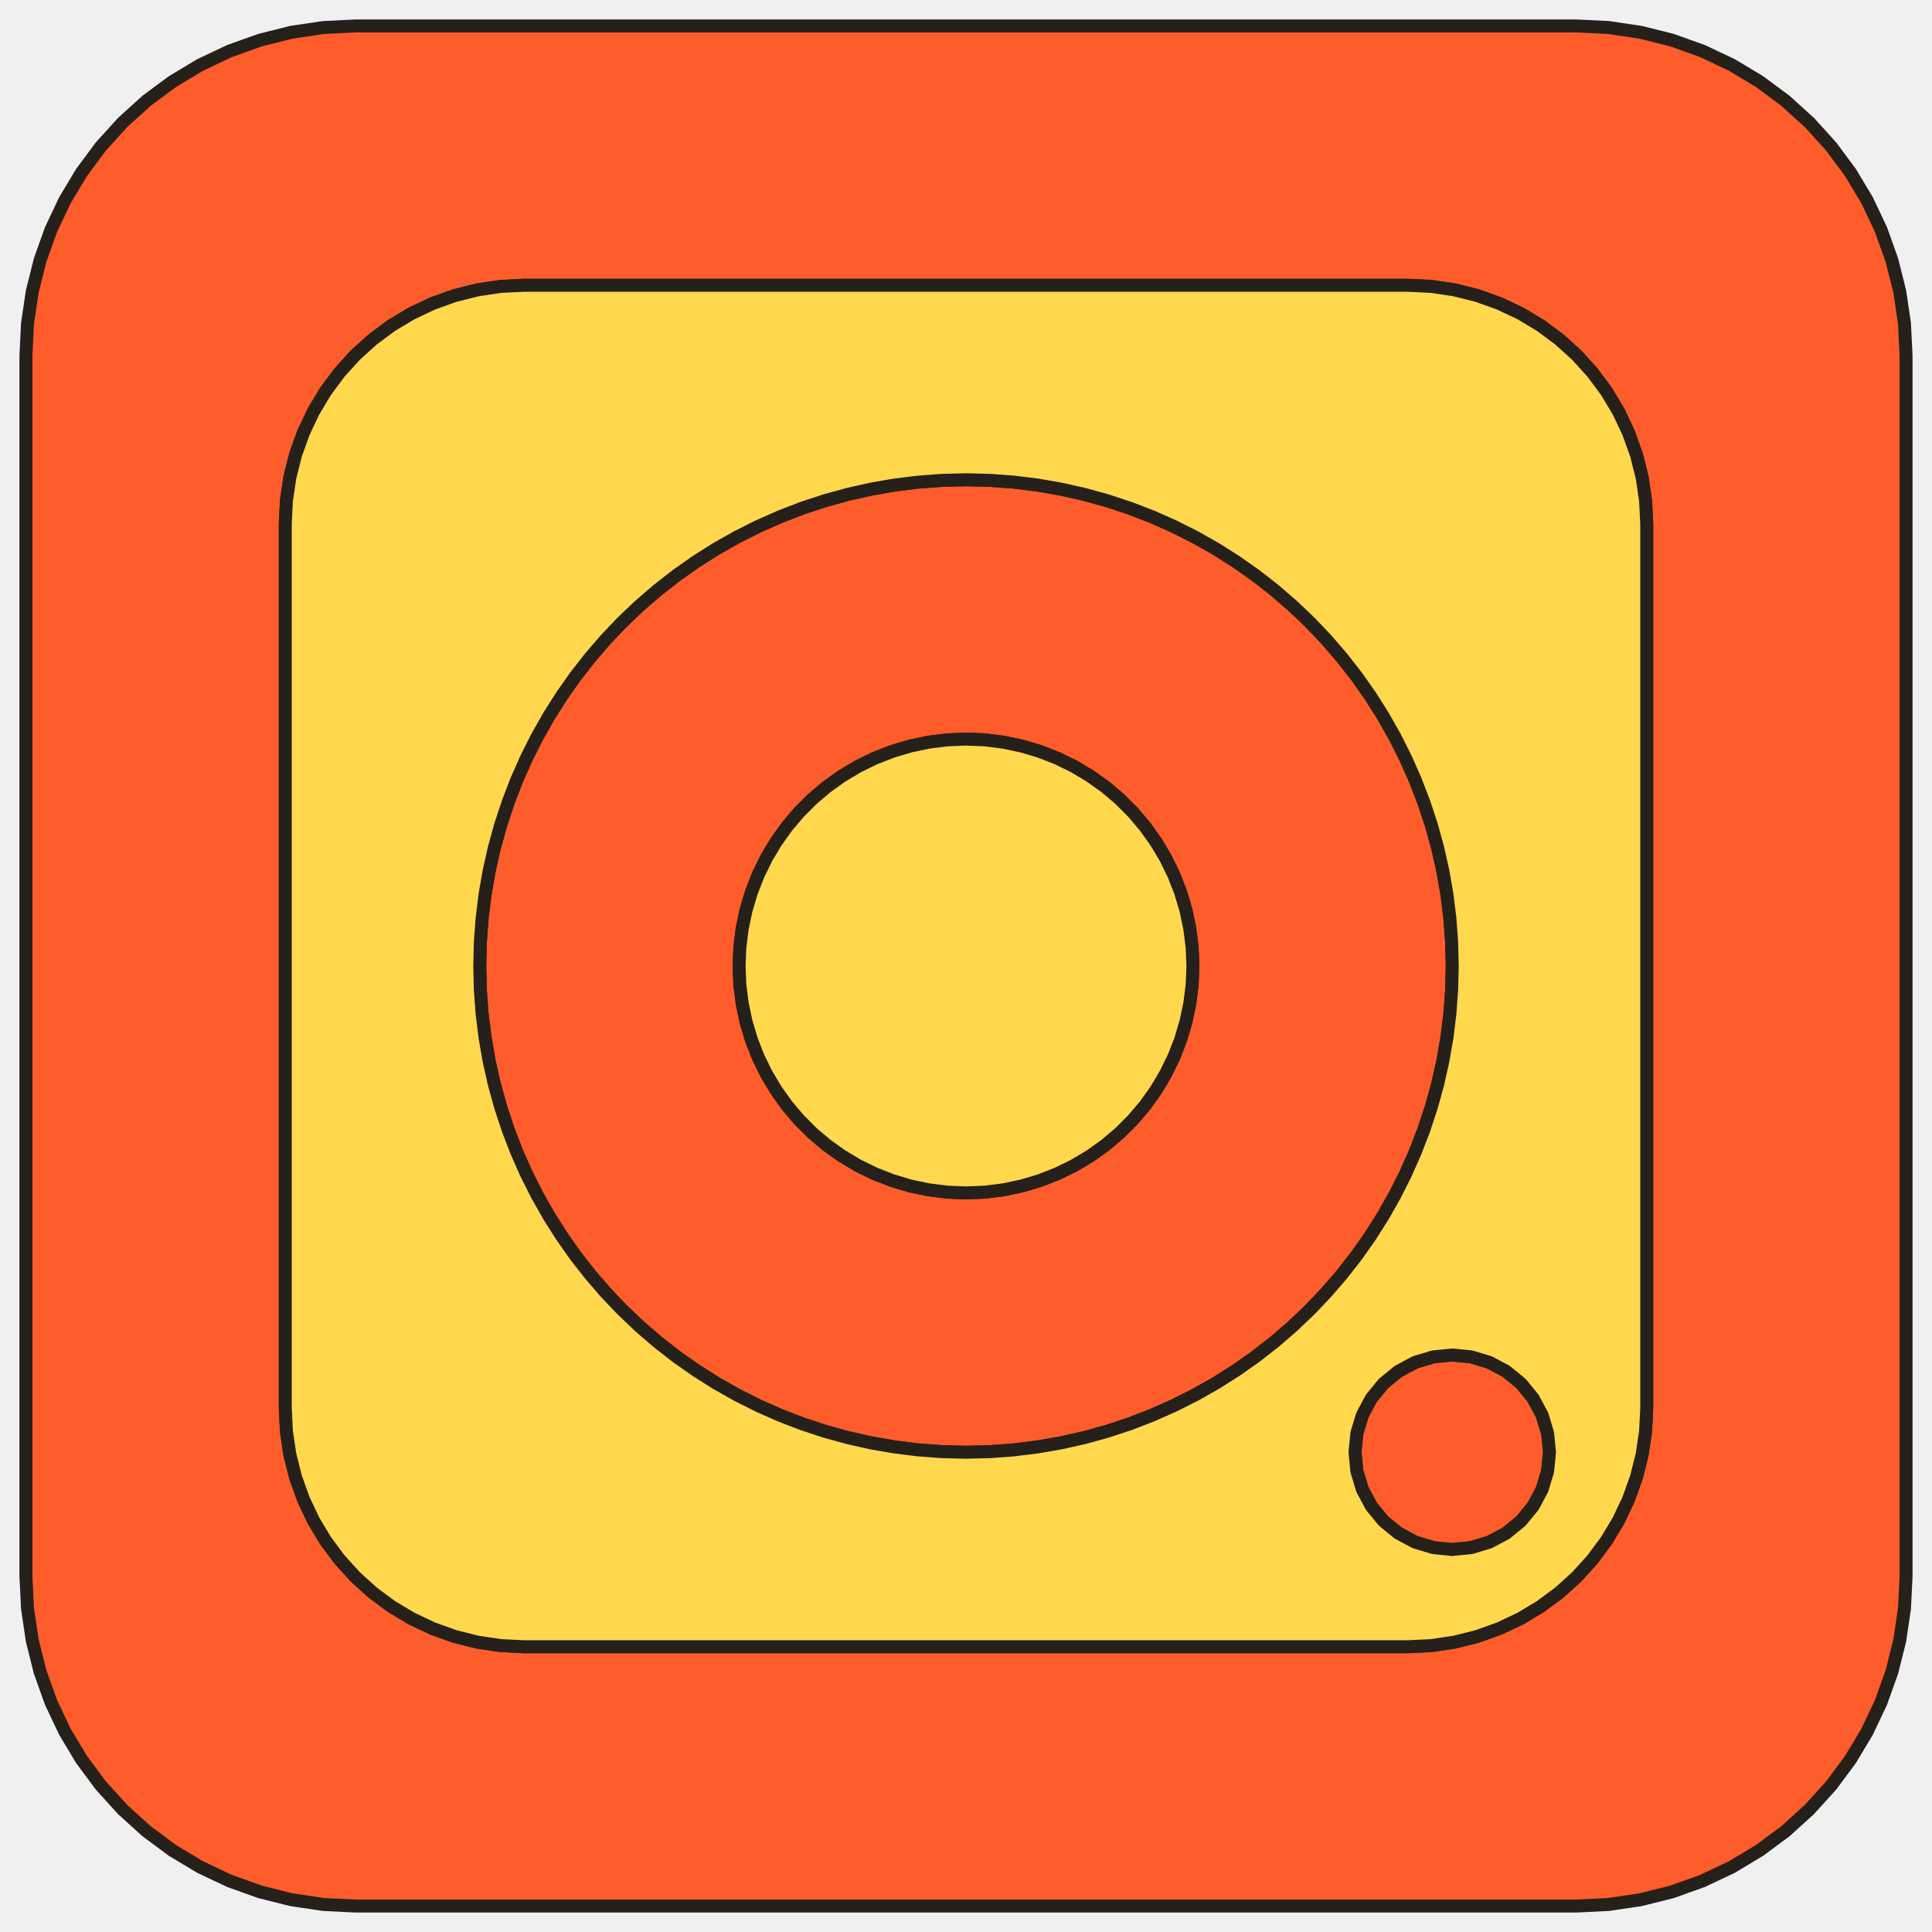
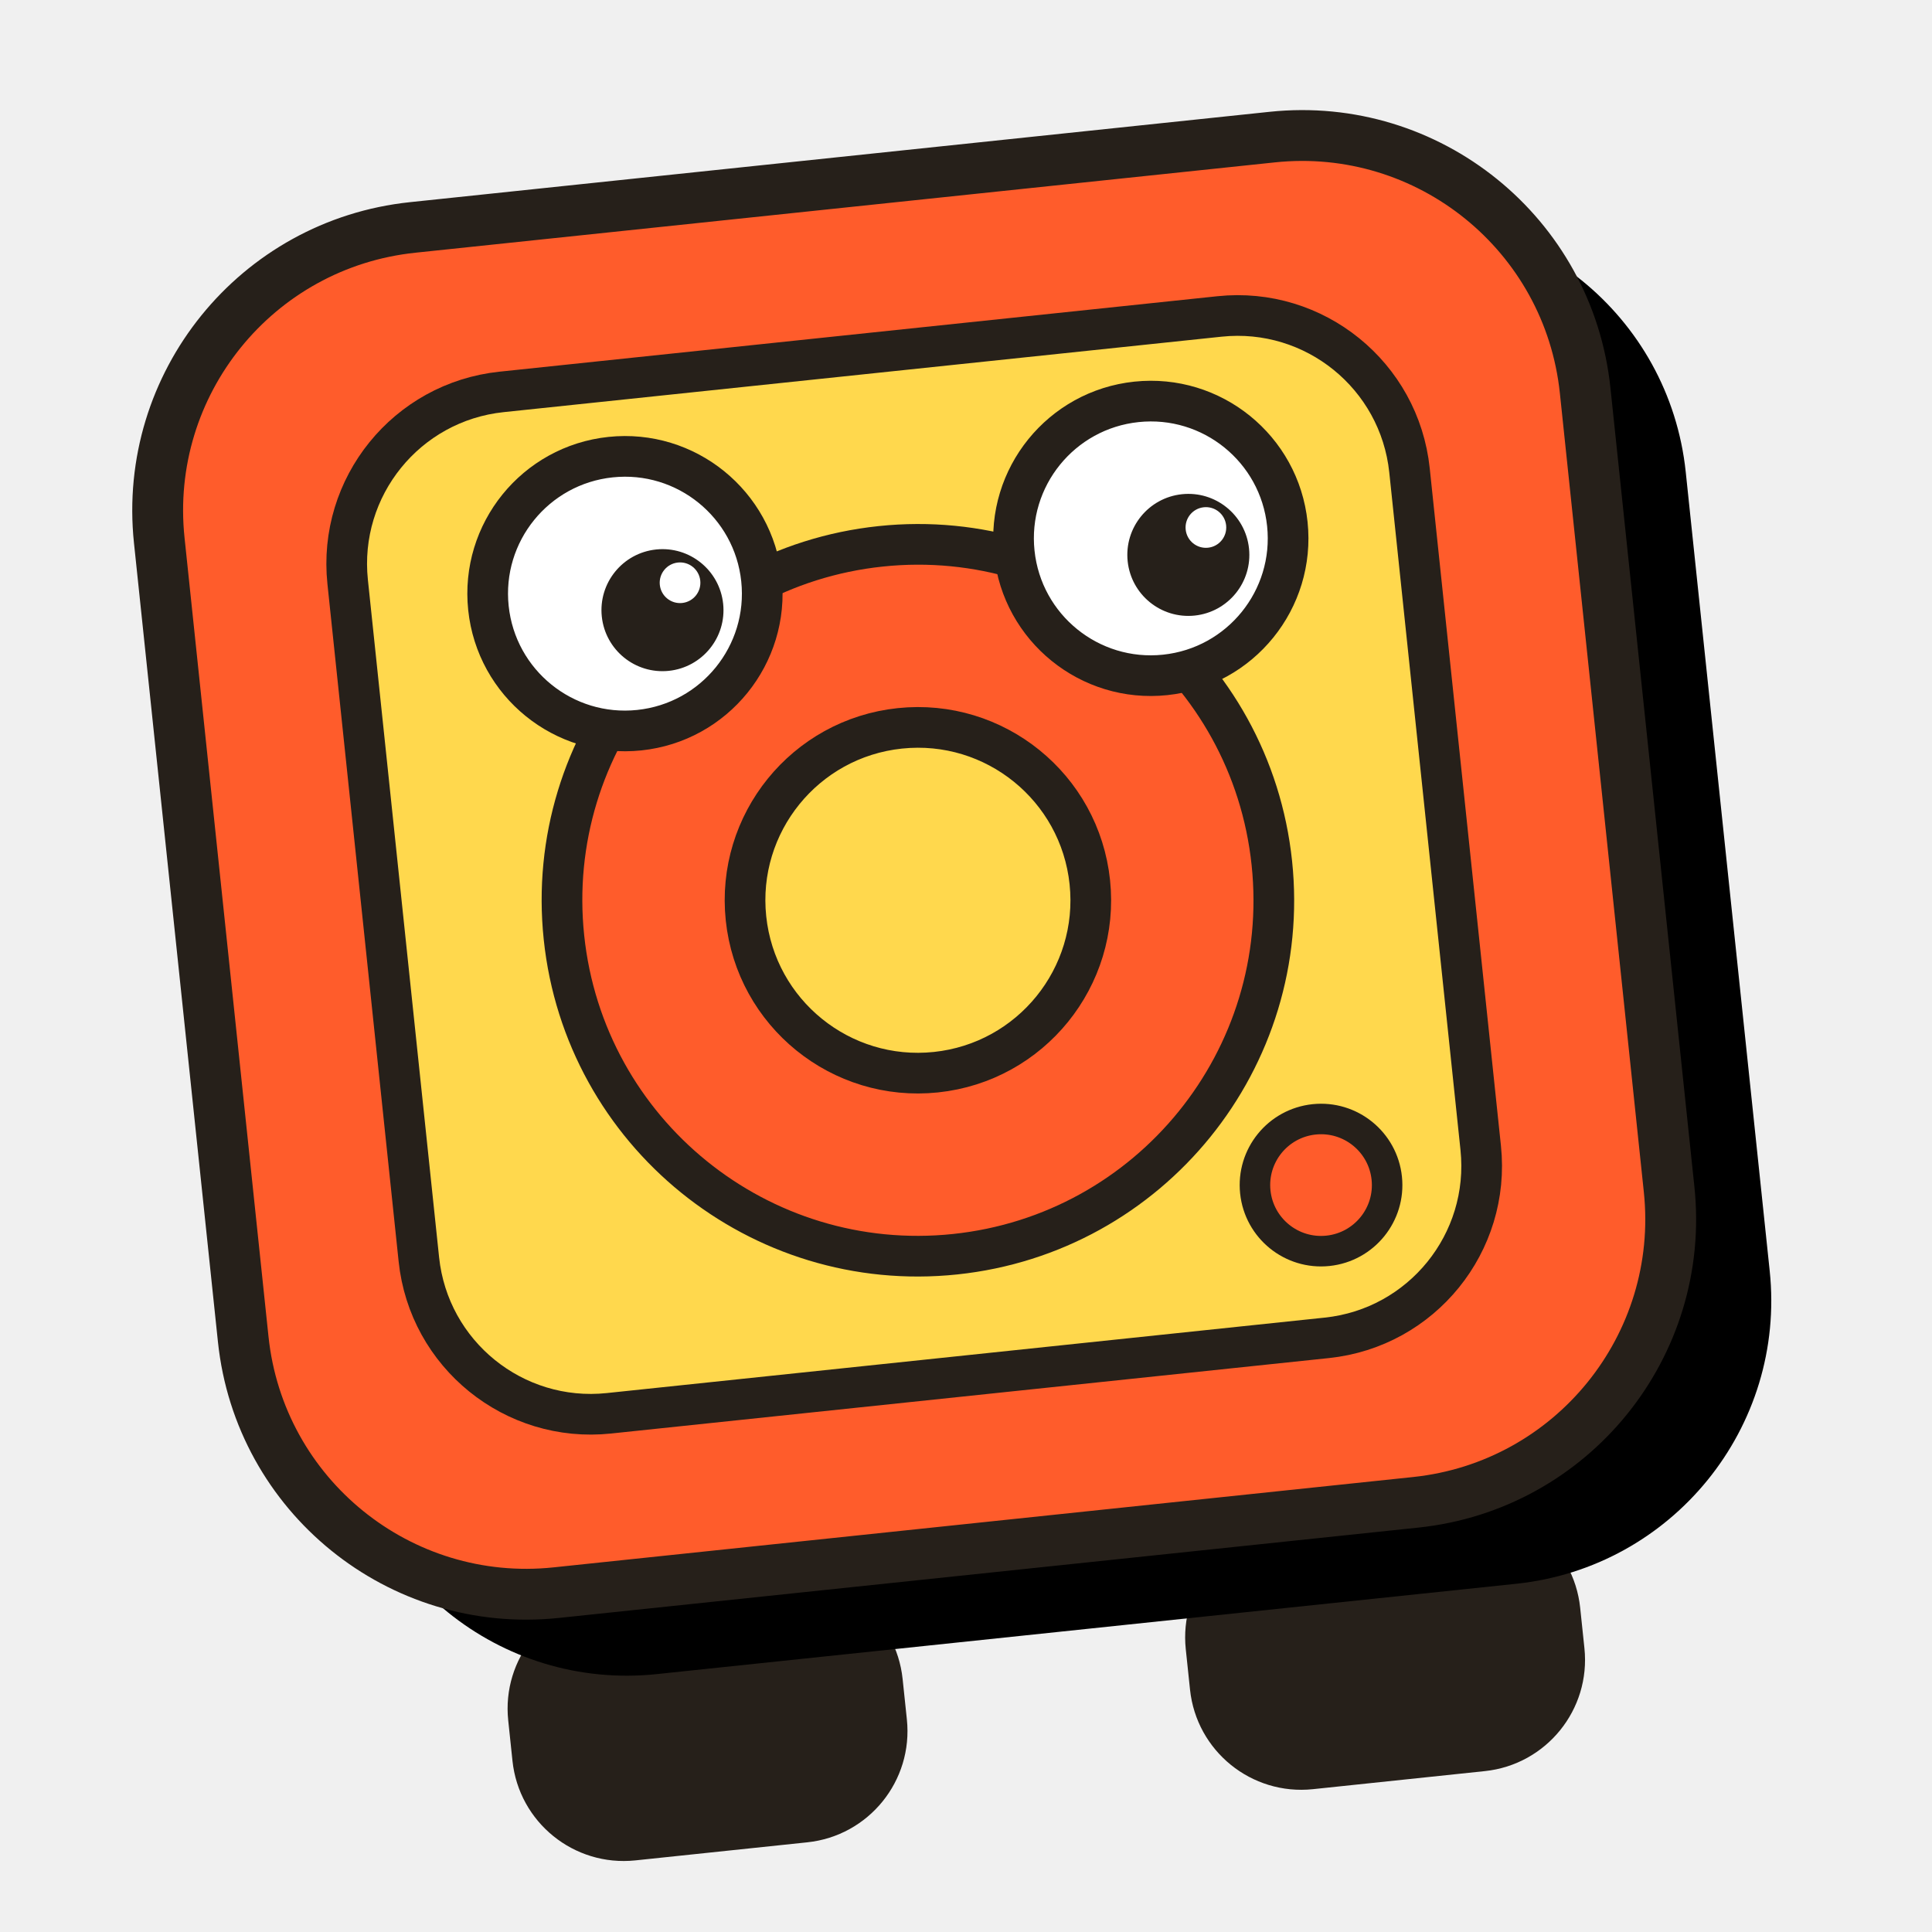
- <svg xmlns="http://www.w3.org/2000/svg" width="298" height="298" viewBox="77.667 136 298 298">
-   <path d="M320.785 140 L325.773 140.245 L330.712 140.978 L335.556 142.191 L340.257 143.873 L344.771 146.008 L349.054 148.575 L353.065 151.55 L356.764 154.903 L360.118 158.603 L363.092 162.613 L365.659 166.896 L367.794 171.41 L369.476 176.112 L370.69 180.955 L371.422 185.895 L371.667 190.882 L371.667 379.118 L371.422 384.105 L370.69 389.045 L369.476 393.888 L367.794 398.59 L365.659 403.104 L363.092 407.387 L360.118 411.397 L356.764 415.097 L353.065 418.45 L349.054 421.425 L344.771 423.992 L340.257 426.127 L335.556 427.809 L330.712 429.022 L325.773 429.755 L320.785 430 L132.549 430 L127.562 429.755 L122.623 429.022 L117.779 427.809 L113.078 426.127 L108.564 423.992 L104.281 421.425 L100.27 418.45 L96.57 415.097 L93.217 411.397 L90.242 407.387 L87.675 403.104 L85.54 398.59 L83.858 393.888 L82.645 389.045 L81.912 384.105 L81.667 379.118 L81.667 190.882 L81.912 185.895 L82.645 180.955 L83.858 176.112 L85.54 171.41 L87.675 166.896 L90.242 162.613 L93.217 158.603 L96.57 154.903 L100.27 151.55 L104.281 148.575 L108.564 146.008 L113.078 143.873 L117.779 142.191 L122.623 140.978 L127.562 140.245 L132.549 140 Z M158.513 180 L154.901 180.177 L151.325 180.708 L147.817 181.587 L144.413 182.805 L141.144 184.351 L138.043 186.21 L135.138 188.364 L132.459 190.792 L130.031 193.471 L127.877 196.375 L126.018 199.477 L124.472 202.745 L123.254 206.15 L122.375 209.657 L121.845 213.234 L121.667 216.846 L121.667 353.155 L121.845 356.766 L122.375 360.343 L123.254 363.85 L124.472 367.255 L126.018 370.523 L127.877 373.625 L130.031 376.529 L132.459 379.208 L135.138 381.637 L138.043 383.79 L141.144 385.649 L144.413 387.195 L147.817 388.414 L151.325 389.292 L154.901 389.823 L158.513 390 L294.822 390 L298.433 389.823 L302.01 389.292 L305.517 388.414 L308.922 387.195 L312.191 385.649 L315.292 383.79 L318.196 381.637 L320.876 379.208 L323.304 376.529 L325.458 373.625 L327.317 370.523 L328.863 367.255 L330.081 363.85 L330.959 360.343 L331.49 356.766 L331.667 353.155 L331.667 216.846 L331.49 213.234 L330.959 209.657 L330.081 206.15 L328.863 202.745 L327.317 199.477 L325.458 196.375 L323.304 193.471 L320.876 190.792 L318.196 188.364 L315.292 186.21 L312.191 184.351 L308.922 182.805 L305.517 181.587 L302.01 180.708 L298.433 180.177 L294.822 180 Z" stroke="#26201a" stroke-width="2" fill="#ff5c2b" stroke-linecap="round" stroke-linejoin="round" fill-rule="evenodd" />
-   <path d="M301.667 285 L301.577 288.68 L301.306 292.351 L300.856 296.005 L300.226 299.632 L299.42 303.224 L298.438 306.771 L297.283 310.267 L295.958 313.701 L294.467 317.067 L292.811 320.355 L290.997 323.558 L289.028 326.668 L286.908 329.678 L284.643 332.58 L282.239 335.367 L279.7 338.033 L277.034 340.571 L274.247 342.976 L271.345 345.241 L268.335 347.36 L265.225 349.33 L262.022 351.144 L258.734 352.799 L255.369 354.291 L251.934 355.616 L248.439 356.771 L244.891 357.752 L241.299 358.559 L237.672 359.188 L234.019 359.639 L230.347 359.91 L226.667 360 L222.987 359.91 L219.316 359.639 L215.663 359.188 L212.036 358.559 L208.444 357.752 L204.896 356.771 L201.401 355.616 L197.966 354.291 L194.601 352.799 L191.313 351.144 L188.11 349.33 L185 347.36 L181.99 345.241 L179.088 342.976 L176.3 340.571 L173.634 338.033 L171.096 335.367 L168.692 332.58 L166.427 329.678 L164.307 326.668 L162.338 323.558 L160.523 320.355 L158.868 317.067 L157.376 313.701 L156.052 310.267 L154.897 306.771 L153.915 303.224 L153.108 299.632 L152.479 296.005 L152.028 292.351 L151.758 288.68 L151.667 285 L151.758 281.32 L152.028 277.649 L152.479 273.995 L153.108 270.368 L153.915 266.777 L154.897 263.229 L156.052 259.733 L157.376 256.299 L158.868 252.933 L160.523 249.645 L162.338 246.442 L164.307 243.332 L166.427 240.323 L168.692 237.421 L171.096 234.633 L173.634 231.967 L176.3 229.429 L179.088 227.024 L181.99 224.76 L185 222.64 L188.11 220.67 L191.313 218.856 L194.601 217.201 L197.966 215.709 L201.401 214.384 L204.896 213.23 L208.444 212.248 L212.036 211.441 L215.663 210.812 L219.316 210.361 L222.987 210.09 L226.667 210 L230.347 210.09 L234.019 210.361 L237.672 210.812 L241.299 211.441 L244.891 212.248 L248.439 213.23 L251.934 214.384 L255.369 215.709 L258.734 217.201 L262.022 218.856 L265.225 220.67 L268.335 222.64 L271.345 224.76 L274.247 227.024 L277.034 229.429 L279.7 231.967 L282.239 234.633 L284.643 237.421 L286.908 240.323 L289.028 243.332 L290.997 246.442 L292.811 249.645 L294.467 252.933 L295.958 256.299 L297.283 259.733 L298.438 263.229 L299.42 266.777 L300.226 270.368 L300.856 273.995 L301.306 277.649 L301.577 281.32 Z M261.548 282.11 L261.19 279.239 L260.596 276.408 L259.771 273.636 L258.719 270.941 L257.449 268.342 L255.968 265.857 L254.287 263.503 L252.418 261.295 L250.372 259.25 L248.165 257.38 L245.81 255.699 L243.325 254.218 L240.727 252.948 L238.032 251.896 L235.259 251.071 L232.428 250.477 L229.558 250.12 L226.667 250 L223.777 250.12 L220.906 250.477 L218.075 251.071 L215.303 251.896 L212.608 252.948 L210.009 254.218 L207.524 255.699 L205.17 257.38 L202.962 259.25 L200.917 261.295 L199.047 263.503 L197.366 265.857 L195.886 268.342 L194.615 270.941 L193.564 273.636 L192.738 276.408 L192.145 279.239 L191.787 282.11 L191.667 285 L191.787 287.89 L192.145 290.761 L192.738 293.592 L193.564 296.365 L194.615 299.059 L195.886 301.658 L197.366 304.143 L199.047 306.498 L200.917 308.705 L202.962 310.75 L205.17 312.62 L207.524 314.301 L210.009 315.782 L212.608 317.052 L215.303 318.104 L218.075 318.929 L220.906 319.523 L223.777 319.881 L226.667 320 L229.558 319.881 L232.428 319.523 L235.259 318.929 L238.032 318.104 L240.727 317.052 L243.325 315.782 L245.81 314.301 L248.165 312.62 L250.372 310.75 L252.418 308.705 L254.287 306.498 L255.968 304.143 L257.449 301.658 L258.719 299.059 L259.771 296.365 L260.596 293.592 L261.19 290.761 L261.548 287.89 L261.667 285 Z" stroke="#26201a" stroke-width="2" fill="#ff5c2b" stroke-linecap="round" stroke-linejoin="round" fill-rule="evenodd" />
-   <path d="M316.667 360 L316.379 362.926 L315.525 365.74 L314.139 368.334 L312.274 370.607 L310.001 372.472 L307.408 373.858 L304.594 374.712 L301.667 375 L298.741 374.712 L295.927 373.858 L293.334 372.472 L291.061 370.607 L289.195 368.334 L287.809 365.74 L286.956 362.926 L286.667 360 L286.956 357.074 L287.809 354.26 L289.195 351.667 L291.061 349.393 L293.334 347.528 L295.927 346.142 L298.741 345.288 L301.667 345 L304.594 345.288 L307.408 346.142 L310.001 347.528 L312.274 349.393 L314.139 351.667 L315.525 354.26 L316.379 357.074 Z" stroke="#26201a" stroke-width="2" fill="#ff5c2b" stroke-linecap="round" stroke-linejoin="round" fill-rule="evenodd" />
-   <path d="M294.822 180 L298.433 180.177 L302.01 180.708 L305.517 181.587 L308.922 182.805 L312.191 184.351 L315.292 186.21 L318.196 188.364 L320.876 190.792 L323.304 193.471 L325.458 196.375 L327.317 199.477 L328.863 202.745 L330.081 206.15 L330.959 209.657 L331.49 213.234 L331.667 216.846 L331.667 353.155 L331.49 356.766 L330.959 360.343 L330.081 363.85 L328.863 367.255 L327.317 370.523 L325.458 373.625 L323.304 376.529 L320.876 379.208 L318.196 381.637 L315.292 383.79 L312.191 385.649 L308.922 387.195 L305.517 388.414 L302.01 389.292 L298.433 389.823 L294.822 390 L158.513 390 L154.901 389.823 L151.325 389.292 L147.817 388.414 L144.413 387.195 L141.144 385.649 L138.043 383.79 L135.138 381.637 L132.459 379.208 L130.031 376.529 L127.877 373.625 L126.018 370.523 L124.472 367.255 L123.254 363.85 L122.375 360.343 L121.845 356.766 L121.667 353.155 L121.667 216.846 L121.845 213.234 L122.375 209.657 L123.254 206.15 L124.472 202.745 L126.018 199.477 L127.877 196.375 L130.031 193.471 L132.459 190.792 L135.138 188.364 L138.043 186.21 L141.144 184.351 L144.413 182.805 L147.817 181.587 L151.325 180.708 L154.901 180.177 L158.513 180 Z M301.577 281.32 L301.306 277.649 L300.856 273.995 L300.226 270.368 L299.42 266.777 L298.438 263.229 L297.283 259.733 L295.958 256.299 L294.467 252.933 L292.811 249.645 L290.997 246.442 L289.028 243.332 L286.908 240.323 L284.643 237.421 L282.239 234.633 L279.7 231.967 L277.034 229.429 L274.247 227.024 L271.345 224.76 L268.335 222.64 L265.225 220.67 L262.022 218.856 L258.734 217.201 L255.369 215.709 L251.934 214.384 L248.439 213.23 L244.891 212.248 L241.299 211.441 L237.672 210.812 L234.019 210.361 L230.347 210.09 L226.667 210 L222.987 210.09 L219.316 210.361 L215.663 210.812 L212.036 211.441 L208.444 212.248 L204.896 213.23 L201.401 214.384 L197.966 215.709 L194.601 217.201 L191.313 218.856 L188.11 220.67 L185 222.64 L181.99 224.76 L179.088 227.024 L176.3 229.429 L173.634 231.967 L171.096 234.633 L168.692 237.421 L166.427 240.323 L164.307 243.332 L162.338 246.442 L160.523 249.645 L158.868 252.933 L157.376 256.299 L156.052 259.733 L154.897 263.229 L153.915 266.777 L153.108 270.368 L152.479 273.995 L152.028 277.649 L151.758 281.32 L151.667 285 L151.758 288.68 L152.028 292.351 L152.479 296.005 L153.108 299.632 L153.915 303.224 L154.897 306.771 L156.052 310.267 L157.376 313.701 L158.868 317.067 L160.523 320.355 L162.338 323.558 L164.307 326.668 L166.427 329.678 L168.692 332.58 L171.096 335.367 L173.634 338.033 L176.3 340.571 L179.088 342.976 L181.99 345.241 L185 347.36 L188.11 349.33 L191.313 351.144 L194.601 352.799 L197.966 354.291 L201.401 355.616 L204.896 356.771 L208.444 357.752 L212.036 358.559 L215.663 359.188 L219.316 359.639 L222.987 359.91 L226.667 360 L230.347 359.91 L234.019 359.639 L237.672 359.188 L241.299 358.559 L244.891 357.752 L248.439 356.771 L251.934 355.616 L255.369 354.291 L258.734 352.799 L262.022 351.144 L265.225 349.33 L268.335 347.36 L271.345 345.241 L274.247 342.976 L277.034 340.571 L279.7 338.033 L282.239 335.367 L284.643 332.58 L286.908 329.678 L289.028 326.668 L290.997 323.558 L292.811 320.355 L294.467 317.067 L295.958 313.701 L297.283 310.267 L298.438 306.771 L299.42 303.224 L300.226 299.632 L300.856 296.005 L301.306 292.351 L301.577 288.68 L301.667 285 Z M316.379 357.074 L315.525 354.26 L314.139 351.667 L312.274 349.393 L310.001 347.528 L307.408 346.142 L304.594 345.288 L301.667 345 L298.741 345.288 L295.927 346.142 L293.334 347.528 L291.061 349.393 L289.195 351.667 L287.809 354.26 L286.956 357.074 L286.667 360 L286.956 362.926 L287.809 365.74 L289.195 368.334 L291.061 370.607 L293.334 372.472 L295.927 373.858 L298.741 374.712 L301.667 375 L304.594 374.712 L307.408 373.858 L310.001 372.472 L312.274 370.607 L314.139 368.334 L315.525 365.74 L316.379 362.926 L316.667 360 Z" stroke="#26201a" stroke-width="2" fill="#ffd84d" stroke-linecap="round" stroke-linejoin="round" fill-rule="evenodd" />
-   <path d="M261.667 285 L261.548 287.89 L261.19 290.761 L260.596 293.592 L259.771 296.365 L258.719 299.059 L257.449 301.658 L255.968 304.143 L254.287 306.498 L252.418 308.705 L250.372 310.75 L248.165 312.62 L245.81 314.301 L243.325 315.782 L240.727 317.052 L238.032 318.104 L235.259 318.929 L232.428 319.523 L229.558 319.881 L226.667 320 L223.777 319.881 L220.906 319.523 L218.075 318.929 L215.303 318.104 L212.608 317.052 L210.009 315.782 L207.524 314.301 L205.17 312.62 L202.962 310.75 L200.917 308.705 L199.047 306.498 L197.366 304.143 L195.886 301.658 L194.615 299.059 L193.564 296.365 L192.738 293.592 L192.145 290.761 L191.787 287.89 L191.667 285 L191.787 282.11 L192.145 279.239 L192.738 276.408 L193.564 273.636 L194.615 270.941 L195.886 268.342 L197.366 265.857 L199.047 263.503 L200.917 261.295 L202.962 259.25 L205.17 257.38 L207.524 255.699 L210.009 254.218 L212.608 252.948 L215.303 251.896 L218.075 251.071 L220.906 250.477 L223.777 250.12 L226.667 250 L229.558 250.12 L232.428 250.477 L235.259 251.071 L238.032 251.896 L240.727 252.948 L243.325 254.218 L245.81 255.699 L248.165 257.38 L250.372 259.25 L252.418 261.295 L254.287 263.503 L255.968 265.857 L257.449 268.342 L258.719 270.941 L259.771 273.636 L260.596 276.408 L261.19 279.239 L261.548 282.11 Z" stroke="#26201a" stroke-width="2" fill="#ffd84d" stroke-linecap="round" stroke-linejoin="round" fill-rule="evenodd" />
+ <svg xmlns="http://www.w3.org/2000/svg" width="380" height="380" viewBox="70 62 380 380">
+   <g transform="translate(6 16) rotate(-6 256 246)">
+     <rect x="150" y="352" width="78" height="52" rx="22" fill="#26201A" />
+     <rect x="284" y="352" width="78" height="52" rx="22" fill="#26201A" />
+     <rect x="124" y="98" width="282" height="270" rx="56" fill="#000000" />
+     <rect x="106" y="80" width="282" height="270" rx="56" fill="#FF5C2B" stroke="#26201A" stroke-width="10" />
+     <rect x="142" y="114" width="210" height="202" rx="34" fill="#FFD84D" stroke="#26201A" stroke-width="8" />
+     <circle cx="247" cy="222" r="70" fill="#FF5C2B" stroke="#26201A" stroke-width="8" />
+     <circle cx="247" cy="222" r="34" fill="#FFD84D" stroke="#26201A" stroke-width="8" />
+     <circle cx="320" cy="286" r="13" fill="#FF5C2B" stroke="#26201A" stroke-width="6" />
+     <circle cx="196" cy="156" r="27" fill="#FFFFFF" stroke="#26201A" stroke-width="8" />
+     <circle cx="300" cy="156" r="27" fill="#FFFFFF" stroke="#26201A" stroke-width="8" />
+     <circle cx="203" cy="160" r="12" fill="#26201A" />
+     <circle cx="307" cy="160" r="12" fill="#26201A" />
+     <circle cx="207" cy="155" r="4" fill="#FFFFFF" />
+     <circle cx="311" cy="155" r="4" fill="#FFFFFF" />
+   </g>
</svg>
